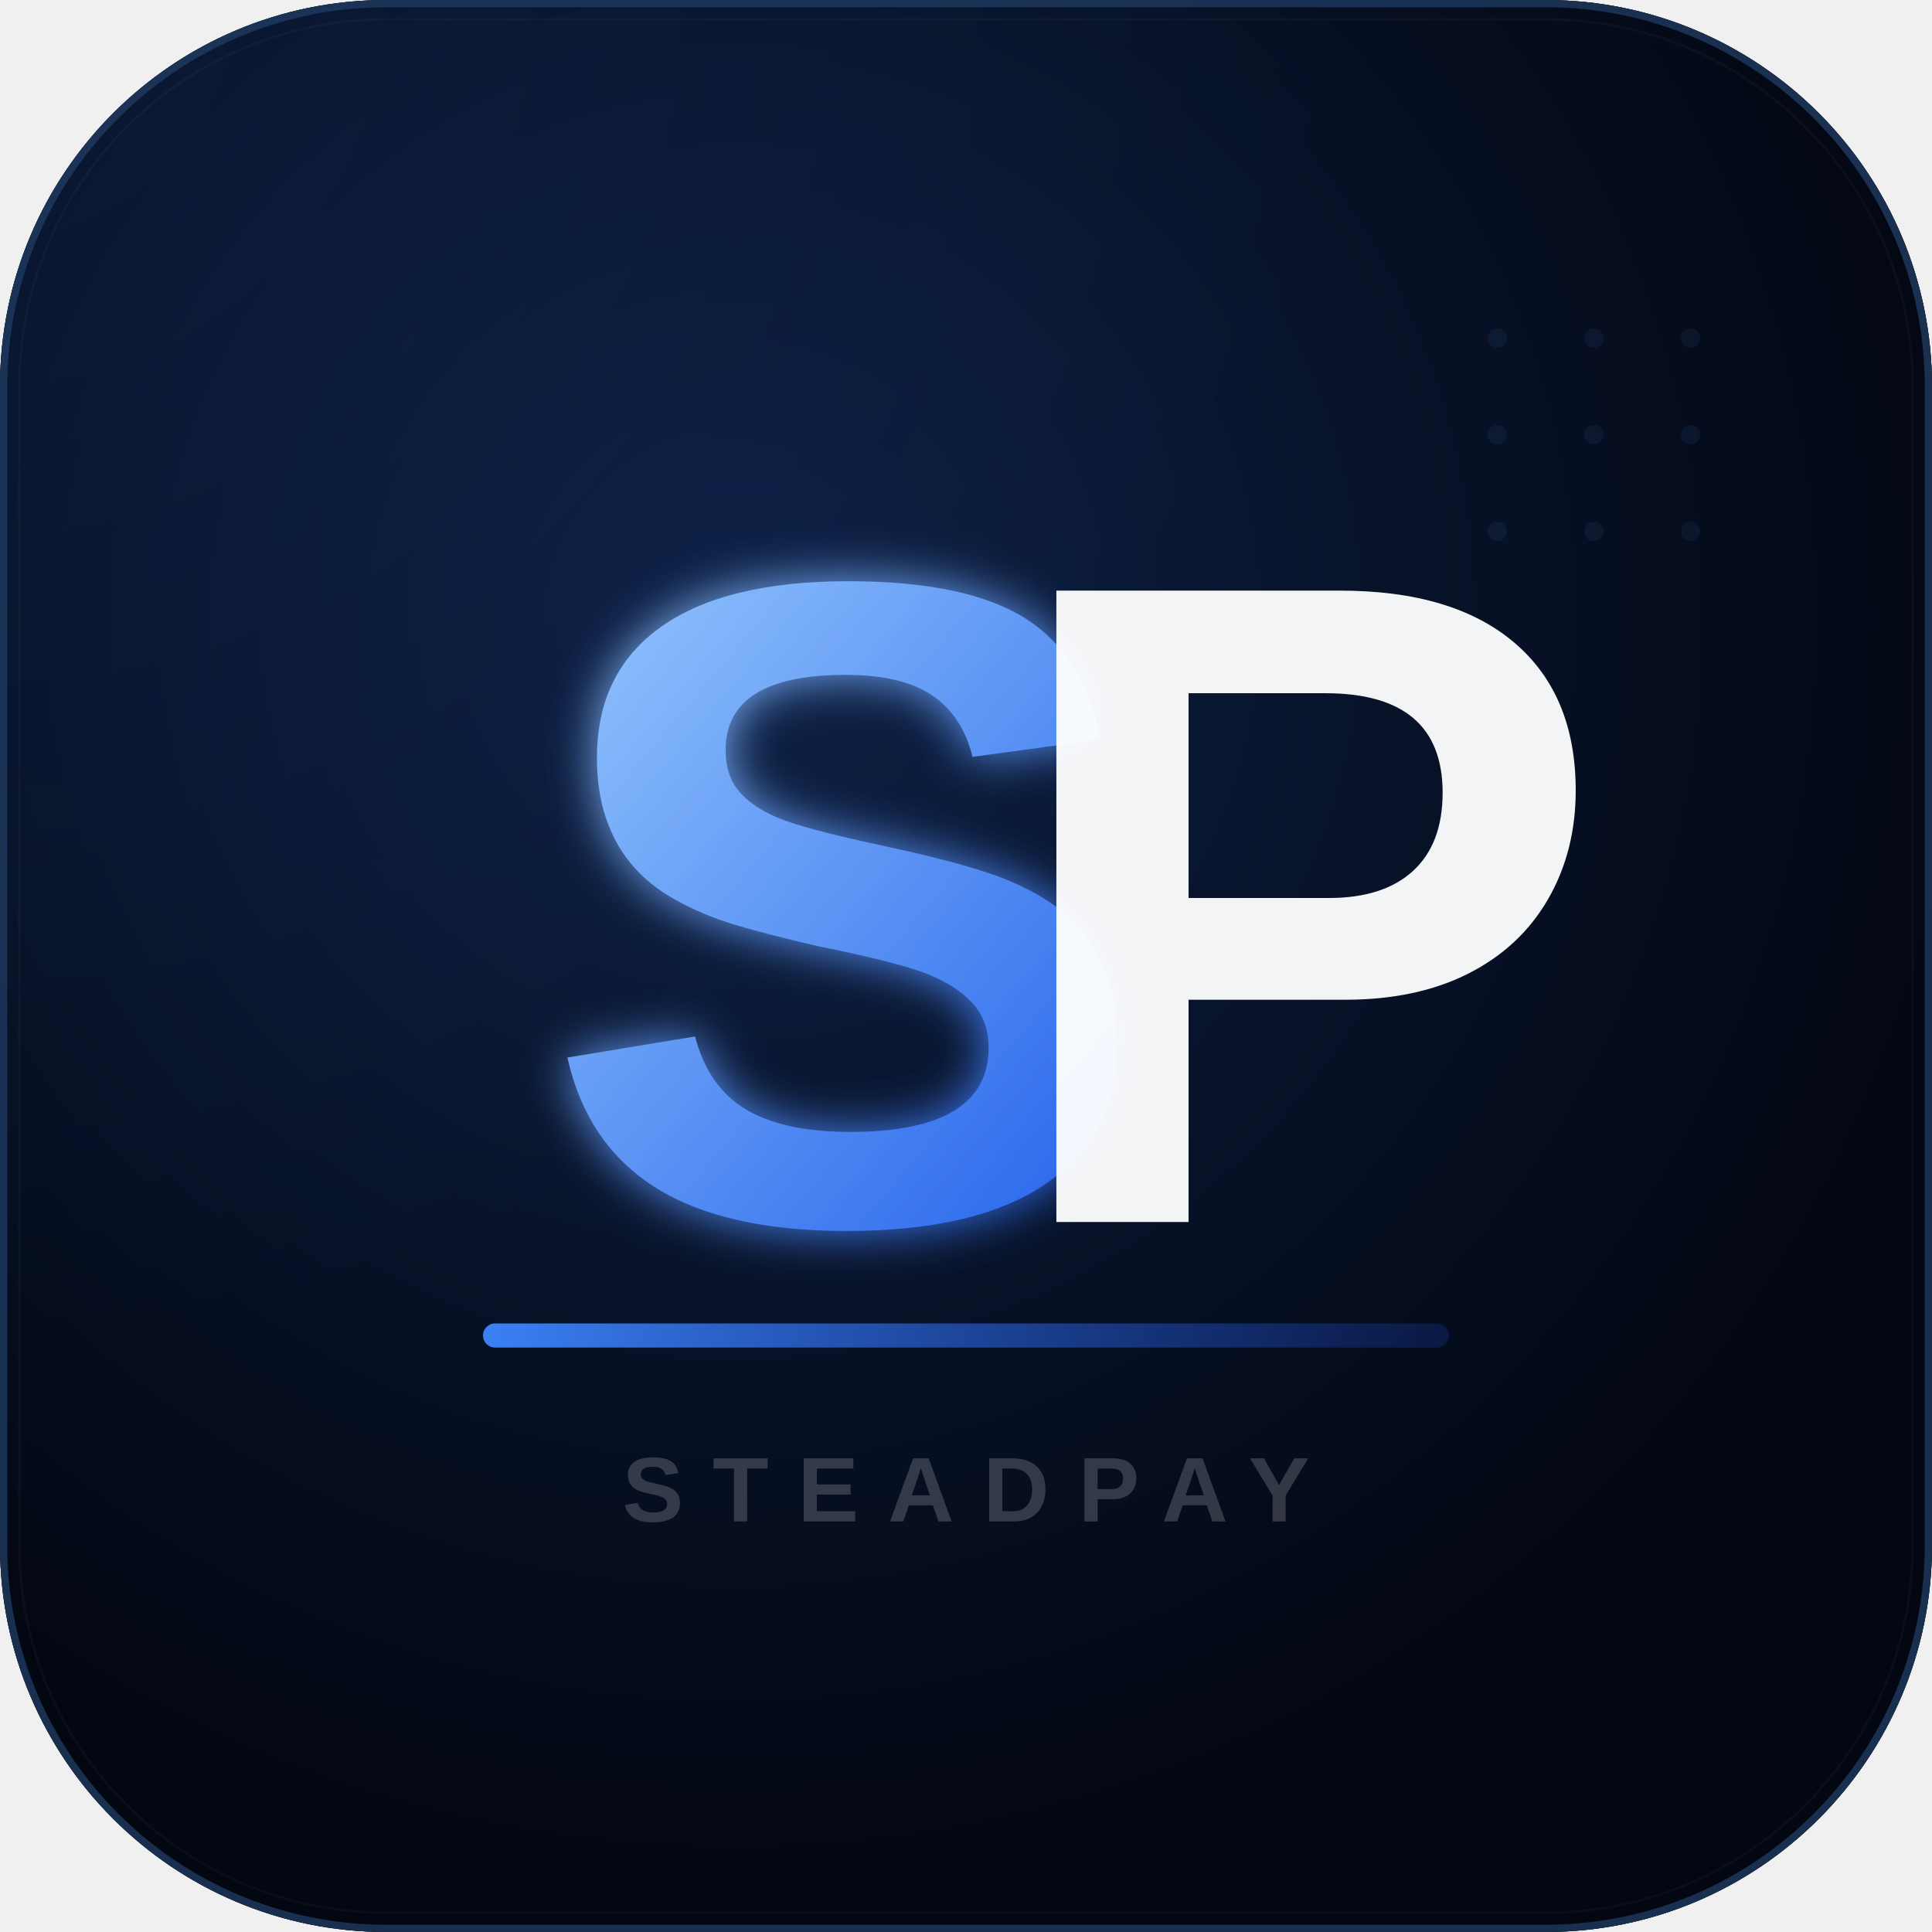
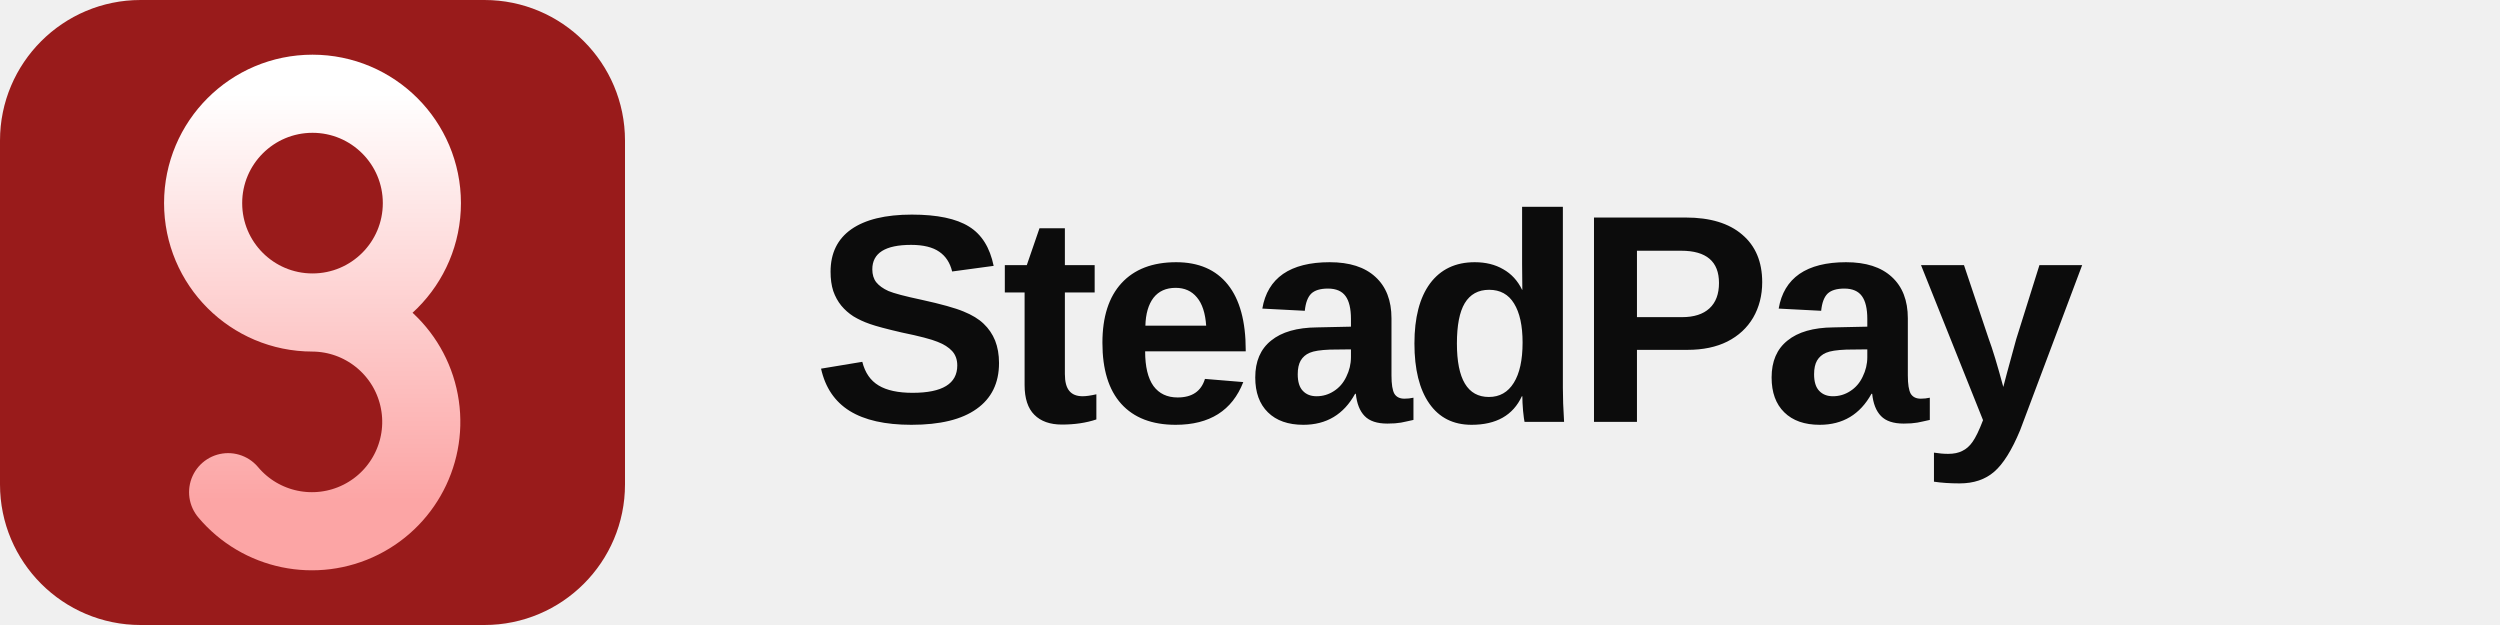
- <svg xmlns="http://www.w3.org/2000/svg" width="800" height="800" viewBox="0 0 800 800" fill="none">
+ <svg xmlns="http://www.w3.org/2000/svg" width="160" height="40" viewBox="0 0 160 40" fill="none">
  <defs>
-     <radialGradient id="bgGrad" cx="38%" cy="32%" r="65%" gradientUnits="userSpaceOnUse">
-       <stop offset="0%" stop-color="#0d2044" />
-       <stop offset="100%" stop-color="#030712" />
-     </radialGradient>
-     <linearGradient id="sGrad" x1="0%" y1="0%" x2="100%" y2="100%">
-       <stop offset="0%" stop-color="#93c5fd" />
-       <stop offset="100%" stop-color="#2563eb" />
+     <linearGradient id="mg" x1="0" y1="6" x2="0" y2="32" gradientUnits="userSpaceOnUse">
+       <stop offset="0%" stop-color="white" />
+       <stop offset="100%" stop-color="#FCA5A5" />
    </linearGradient>
-     <linearGradient id="lineGrad" x1="0%" y1="0%" x2="100%" y2="0%">
-       <stop offset="0%" stop-color="#3b82f6" />
-       <stop offset="100%" stop-color="#1d4ed8" stop-opacity="0.2" />
-     </linearGradient>
-     <filter id="sGlow" x="-30%" y="-30%" width="160%" height="160%">
-       <feGaussianBlur in="SourceGraphic" stdDeviation="10" result="blur" />
-       <feMerge>
-         <feMergeNode in="blur" />
-         <feMergeNode in="SourceGraphic" />
-       </feMerge>
-     </filter>
-     <radialGradient id="cornerGlow" cx="0%" cy="0%" r="70%" gradientUnits="userSpaceOnUse">
-       <stop offset="0%" stop-color="#3b82f6" stop-opacity="0.07" />
-       <stop offset="100%" stop-color="#3b82f6" stop-opacity="0" />
-     </radialGradient>
  </defs>
-   <rect width="800" height="800" rx="160" fill="#030712" />
-   <rect width="800" height="800" rx="160" fill="url(#bgGrad)" />
-   <rect width="800" height="800" rx="160" fill="url(#cornerGlow)" />
-   <rect x="1.5" y="1.5" width="797" height="797" rx="158.5" stroke="#1e3a5f" stroke-width="3" fill="none" opacity="0.8" />
-   <rect x="8" y="8" width="784" height="784" rx="152" stroke="#ffffff" stroke-width="1" fill="none" opacity="0.03" />
-   <g opacity="0.07">
-     <circle cx="620" cy="140" r="4" fill="#60a5fa" />
-     <circle cx="660" cy="140" r="4" fill="#60a5fa" />
-     <circle cx="700" cy="140" r="4" fill="#60a5fa" />
-     <circle cx="620" cy="180" r="4" fill="#60a5fa" />
-     <circle cx="660" cy="180" r="4" fill="#60a5fa" />
-     <circle cx="700" cy="180" r="4" fill="#60a5fa" />
-     <circle cx="620" cy="220" r="4" fill="#60a5fa" />
-     <circle cx="660" cy="220" r="4" fill="#60a5fa" />
-     <circle cx="700" cy="220" r="4" fill="#60a5fa" />
-   </g>
-   <text x="224" y="506" font-family="-apple-system, BlinkMacSystemFont, 'Helvetica Neue', 'Arial Black', Arial, sans-serif" font-weight="900" font-size="380" letter-spacing="-4" fill="url(#sGrad)" filter="url(#sGlow)">S</text>
-   <text x="412" y="506" font-family="-apple-system, BlinkMacSystemFont, 'Helvetica Neue', 'Arial Black', Arial, sans-serif" font-weight="900" font-size="380" fill="white" opacity="0.95">P</text>
-   <rect x="200" y="548" width="400" height="10" rx="5" fill="url(#lineGrad)" />
-   <text x="400" y="630" text-anchor="middle" font-family="-apple-system, BlinkMacSystemFont, 'Helvetica Neue', Arial, sans-serif" font-weight="600" font-size="38" letter-spacing="12" fill="white" opacity="0.18">STEADPAY</text>
+   <rect width="40" height="40" rx="9" fill="#991B1B" />
+   <path d="M 20 20 A 7 7 0 0 1 20 6 A 7 7 0 0 1 20 20 A 7 7 0 1 1 14.6 31.5" stroke="url(#mg)" stroke-width="5" stroke-linecap="round" fill="none" />
+   <text x="52" y="27" font-family="'Bricolage Grotesque', 'Arial Black', Arial, sans-serif" font-weight="800" font-size="19" letter-spacing="-0.6" fill="#0C0C0C">SteadPay</text>
</svg>
